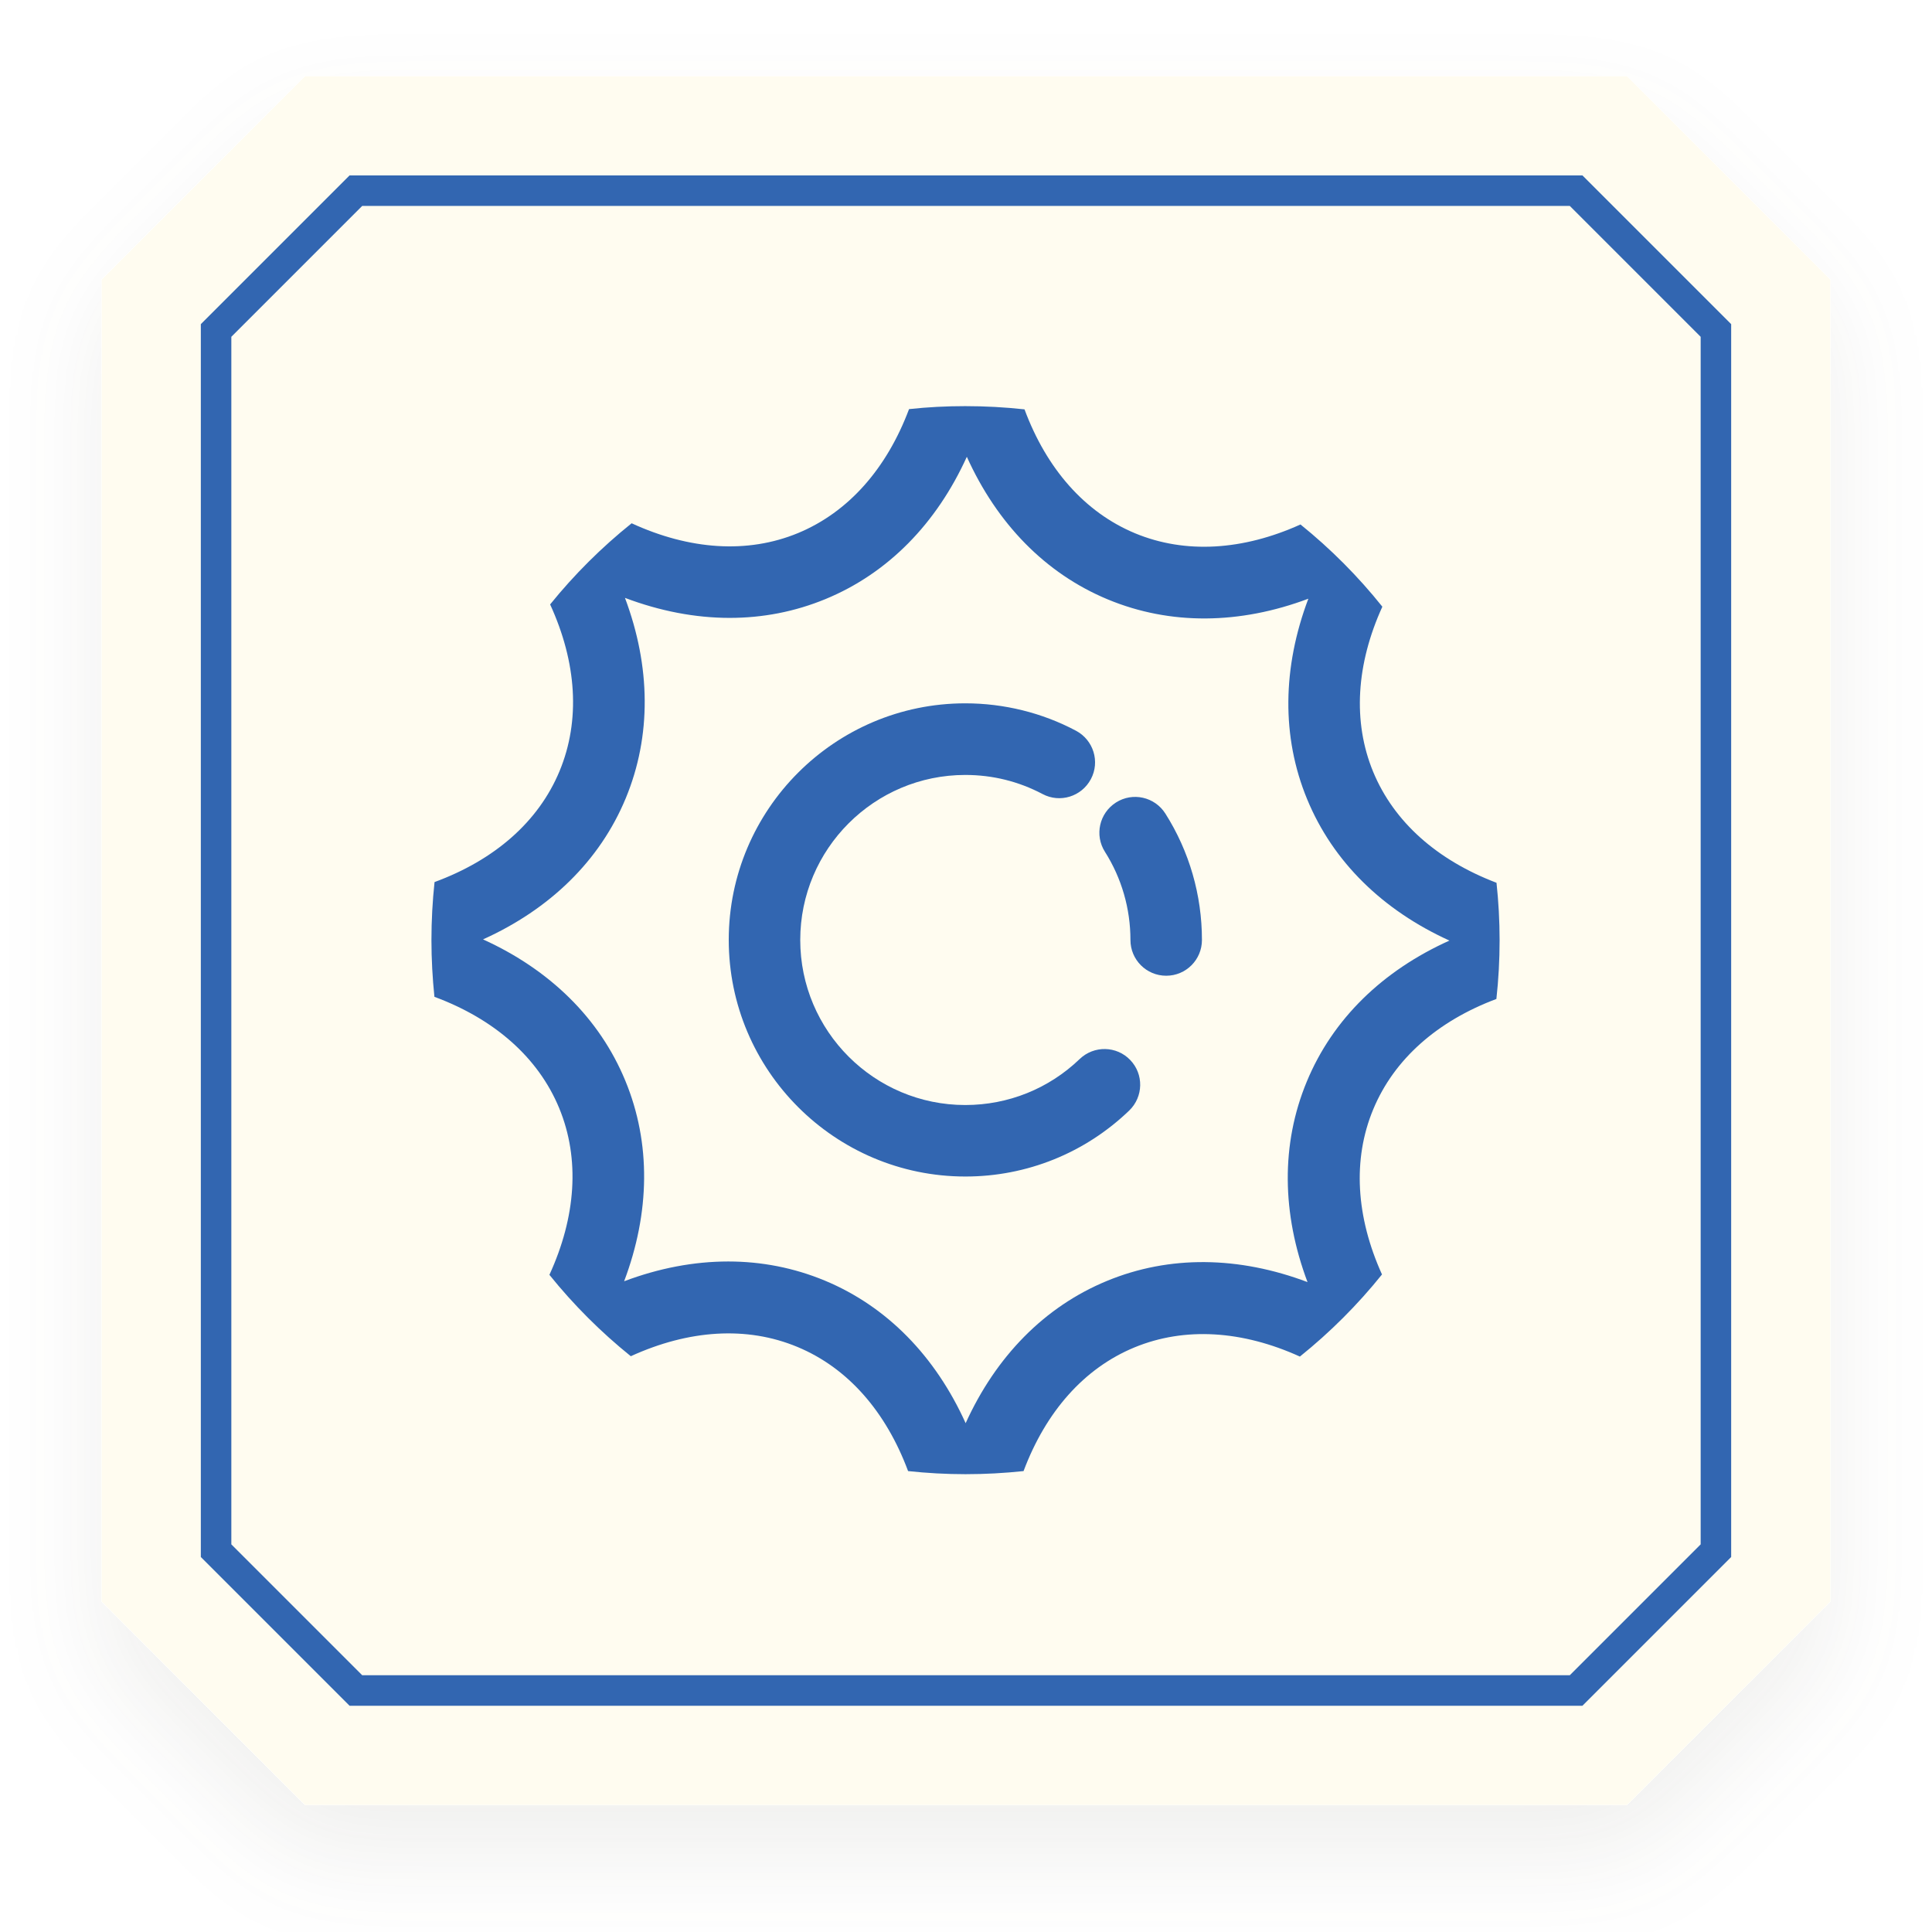
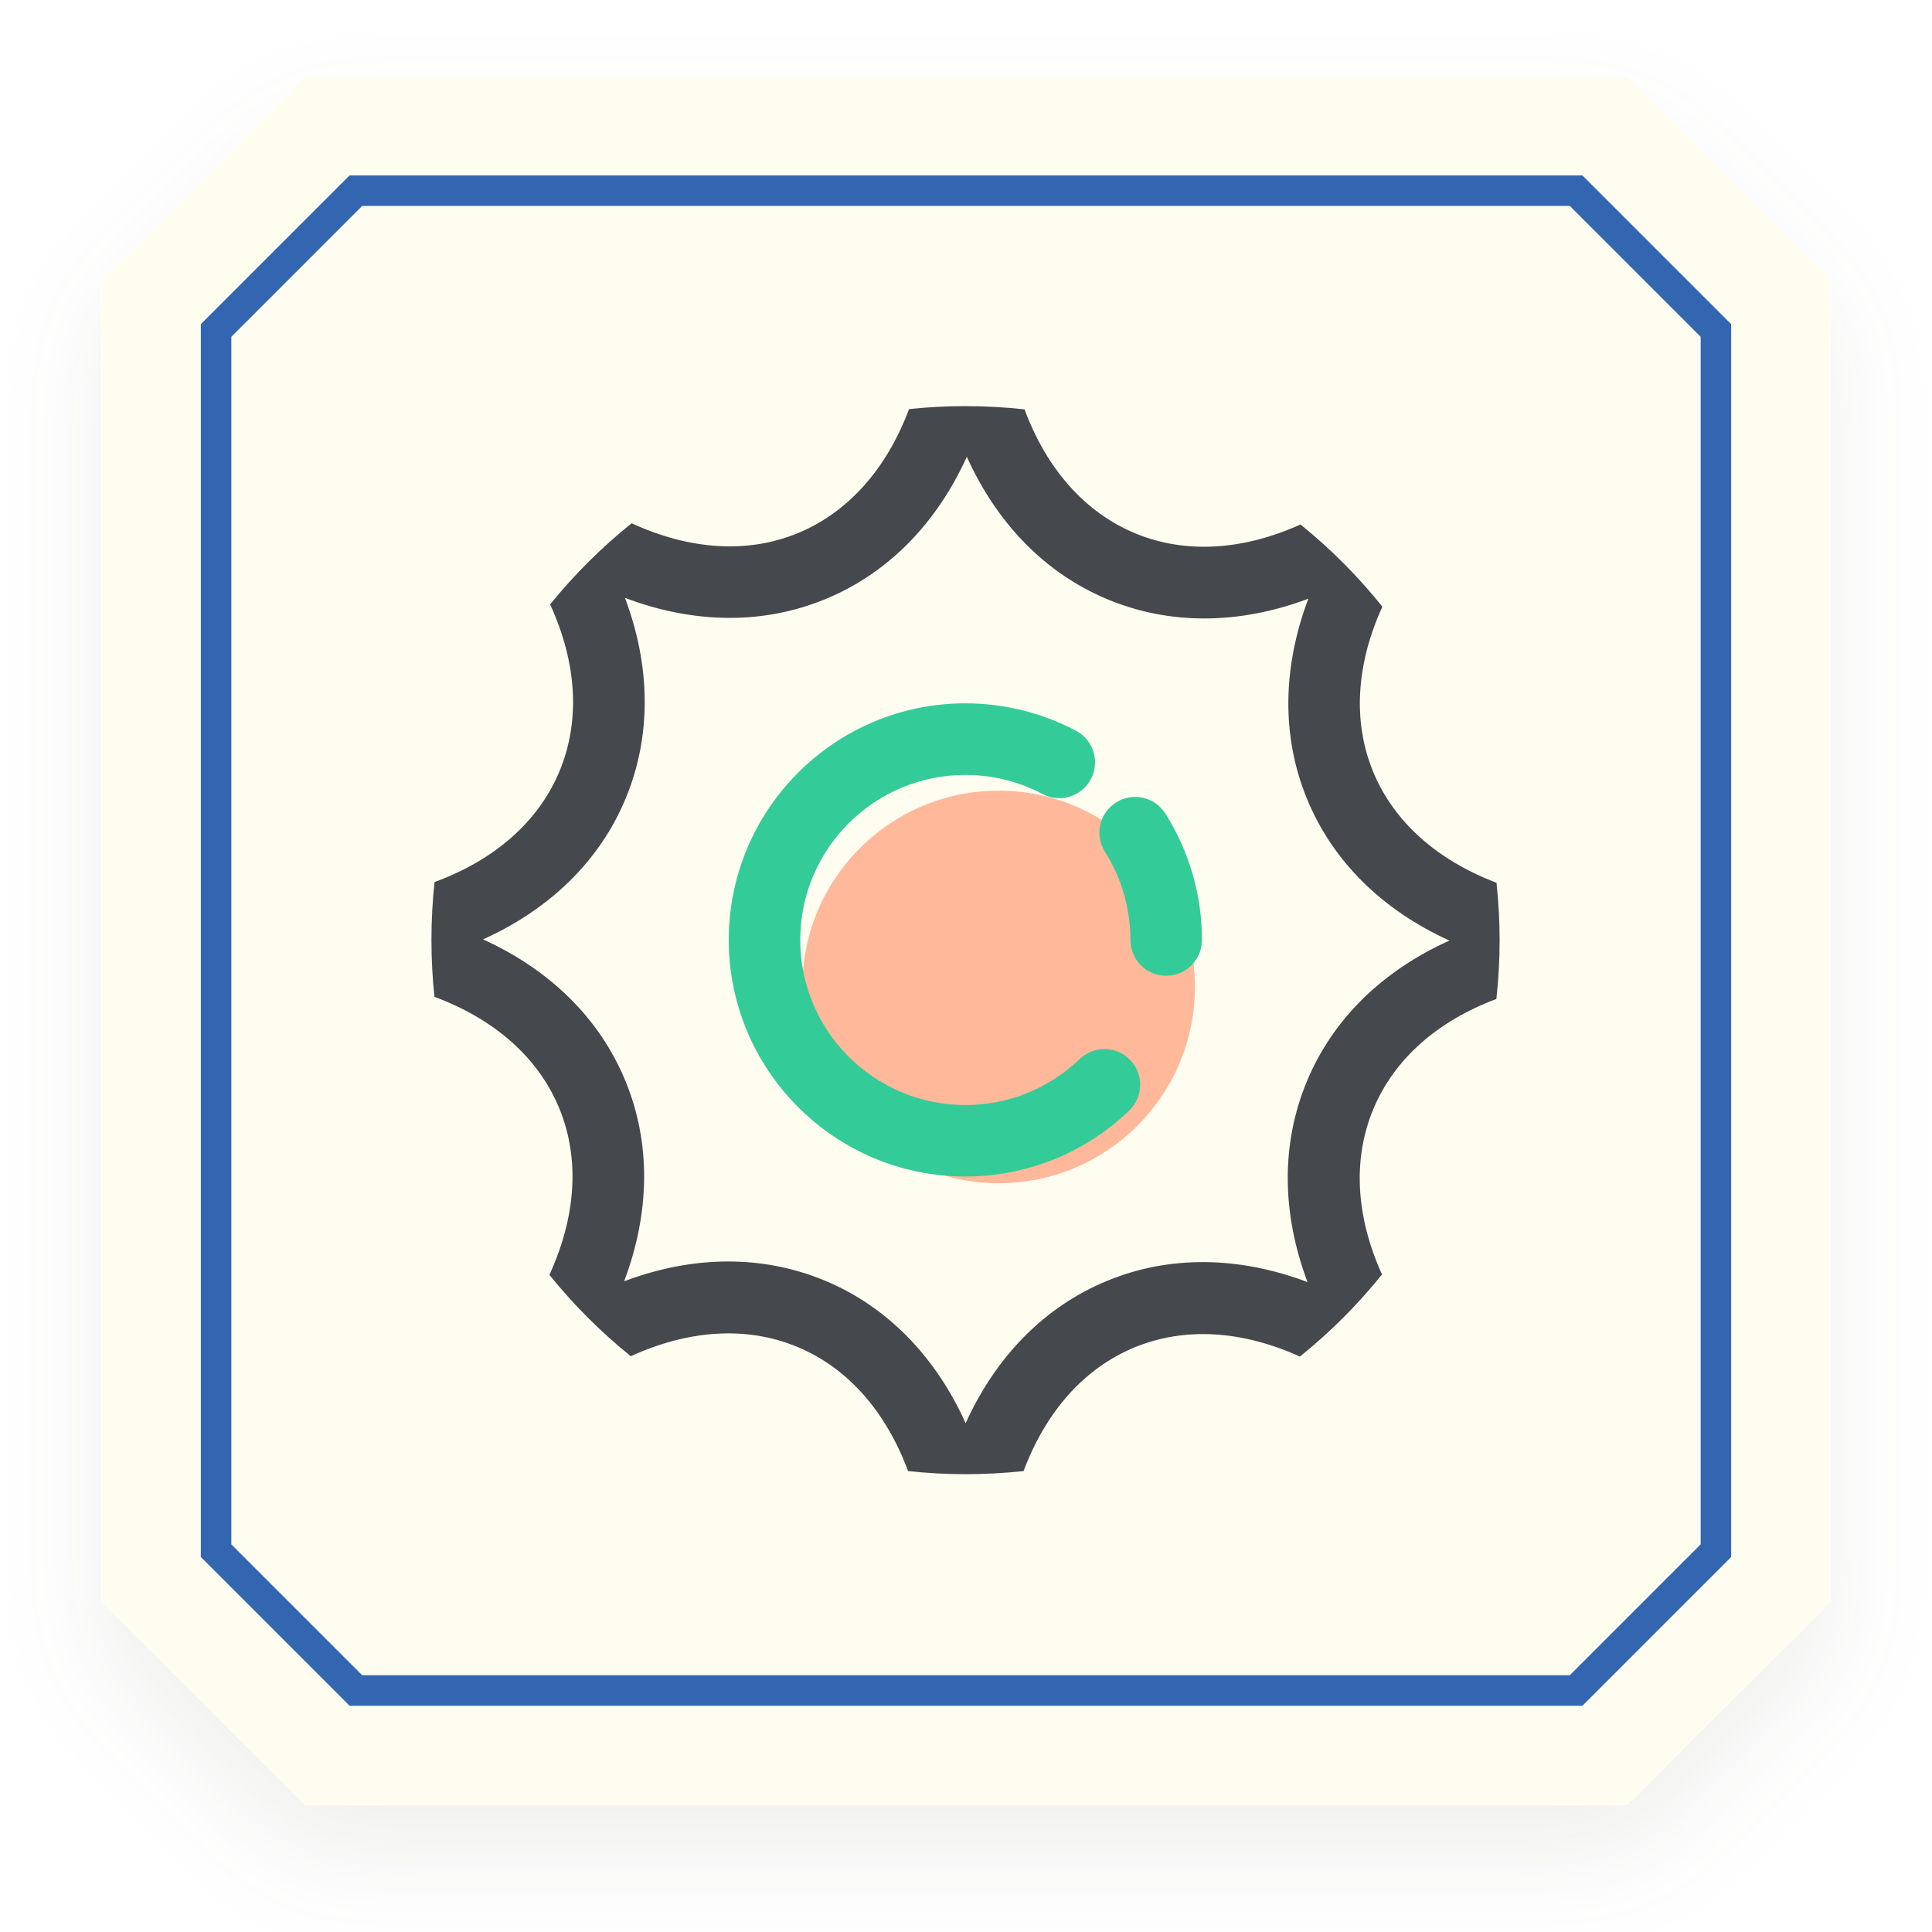
<svg xmlns="http://www.w3.org/2000/svg" width="76" height="76" viewBox="0 0 76 76" fill="none">
  <g filter="url(#shadow_normal_76)">
    <path d="M12 3H64L72 11V63L64 71H12L4 63V11L12 3Z" fill="#FFFCF0" />
  </g>
  <path d="M14 7.5H62L67.5 13V61L62 66.5H14L8.5 61V13L14 7.5Z" stroke="#3266B1" stroke-width="1.2" />
  <g transform="translate(14, 13) scale(0.046875)">
-     <path d="M853.7 370.4c-17.4-42.2-14.2-90.5 7.7-138.6a448.25 448.25 0 0 0-68.7-69c-48.2 21.8-96.6 24.9-138.8 7.4-42.3-17.6-74.3-54.2-92.8-104-16.4-1.8-33-2.7-49.8-2.7-15.9 0-31.6 0.8-47.1 2.5-18.7 49.8-50.7 86.4-93.1 104-42.5 17.6-91.2 14.1-139.7-8.2-25.2 20.2-48.1 43-68.4 68.1 22.3 48.6 25.6 97.3 7.9 139.9-17.7 42.6-54.6 74.6-104.9 93.1-1.7 16-2.6 32.3-2.6 48.7 0 16.1 0.9 32 2.5 47.6 50.2 18.6 87.1 50.8 104.7 93.4 17.6 42.6 14.1 91.3-8.2 139.9 20.2 25.1 43.1 48 68.3 68.3 48.6-22.2 97.3-25.5 139.8-7.8 42.4 17.6 74.3 54.3 92.9 104.2 15.8 1.7 31.9 2.6 48.2 2.6 16.5 0 32.7-0.9 48.7-2.6 18.7-49.8 50.7-86.3 93.1-103.8 42.2-17.4 90.6-14.2 138.8 7.7 25.4-20.4 48.5-43.5 68.9-68.9-21.8-48.2-24.9-96.5-7.3-138.7 17.5-42.1 53.9-74 103.3-92.5 1.8-16.2 2.7-32.7 2.7-49.3 0-16.3-0.9-32.4-2.6-48.2-49.8-19-86-50.9-103.5-93.1zM798 630.3c-21.8 52.5-21 110.8 0.6 168.3-57.5-21.7-115.8-22.7-168.3-1-52.6 21.7-93.2 63.5-118.6 119.4-25.3-56-65.8-97.9-118.3-119.7-25.8-10.7-53.1-16-80.9-16-28.8 0-58.2 5.6-87.4 16.6 21.7-57.5 22.7-115.8 1-168.3-21.7-52.6-63.5-93.2-119.4-118.6 56-25.3 97.9-65.8 119.7-118.3 21.8-52.5 21-110.8-0.6-168.3 29.4 11.1 59 16.8 87.9 16.8 27.7 0 54.7-5.2 80.4-15.8 52.6-21.7 93.2-63.5 118.6-119.4 25.3 56 65.8 97.9 118.3 119.7 52.5 21.8 110.8 21 168.3-0.6-21.7 57.5-22.7 115.8-1 168.3C820 446 861.8 486.6 917.7 512c-56 25.2-97.9 65.7-119.7 118.3z" fill="#3266B1" />
-     <path d="M539.4 550.9m-164.7 0a164.7 164.7 0 1 0 329.4 0 164.7 164.7 0 1 0-329.4 0Z" fill="#FFFCF0" />
-     <path d="M679.3 405.4c-8.9-14-27.4-18.2-41.4-9.3-14 8.9-18.2 27.4-9.3 41.4 14 22.1 21.4 47.7 21.4 74 0 16.6 13.4 30 30 30s30-13.4 30-30c0-37.7-10.6-74.4-30.7-106.1z" fill="#3266B1" />
-     <path d="M607.4 611.4c-25.9 24.9-60 38.6-96 38.6-76.4 0-138.5-62.1-138.5-138.5S435 373 511.4 373c22.9 0 44.7 5.4 64.8 16 14.6 7.8 32.8 2.2 40.6-12.5 7.8-14.6 2.2-32.8-12.5-40.6-28.4-15.1-60.5-23-92.9-23-109.5 0-198.5 89.1-198.5 198.5C312.9 620.9 402 710 511.5 710c51.5 0 100.4-19.7 137.5-55.4 11.9-11.5 12.3-30.5 0.8-42.4-11.4-11.9-30.4-12.3-42.4-0.8z" fill="#3266B1" />
+     <path d="M539.4 550.9m-164.7 0a164.7 164.7 0 1 0 329.4 0 164.7 164.7 0 1 0-329.4 0Z" fill="#FFB89A" />
+     <path d="M679.3 405.4c-8.9-14-27.4-18.2-41.4-9.3-14 8.9-18.2 27.4-9.3 41.4 14 22.1 21.4 47.7 21.4 74 0 16.6 13.4 30 30 30s30-13.4 30-30c0-37.7-10.6-74.4-30.7-106.1z" fill="#33CC99" />
+     <path d="M607.4 611.4c-25.9 24.9-60 38.6-96 38.6-76.4 0-138.5-62.1-138.5-138.5S435 373 511.4 373c22.9 0 44.7 5.4 64.8 16 14.6 7.8 32.8 2.2 40.6-12.5 7.8-14.6 2.2-32.8-12.5-40.6-28.4-15.1-60.5-23-92.9-23-109.5 0-198.5 89.1-198.5 198.5C312.9 620.9 402 710 511.5 710c51.5 0 100.4-19.7 137.5-55.4 11.9-11.5 12.3-30.5 0.8-42.4-11.4-11.9-30.4-12.3-42.4-0.8z" fill="#33CC99" />
+     <path d="M853.7 370.4c-17.4-42.2-14.2-90.5 7.7-138.6a448.25 448.25 0 0 0-68.7-69c-48.2 21.8-96.6 24.9-138.8 7.4-42.3-17.6-74.3-54.2-92.8-104-16.4-1.8-33-2.7-49.8-2.7-15.9 0-31.6 0.8-47.1 2.5-18.7 49.8-50.7 86.4-93.1 104-42.5 17.6-91.2 14.1-139.7-8.2-25.2 20.2-48.1 43-68.4 68.1 22.3 48.6 25.6 97.3 7.9 139.9-17.7 42.6-54.6 74.6-104.9 93.1-1.7 16-2.6 32.3-2.6 48.7 0 16.1 0.9 32 2.5 47.6 50.2 18.6 87.1 50.8 104.7 93.4 17.6 42.6 14.1 91.3-8.2 139.9 20.2 25.1 43.1 48 68.3 68.3 48.6-22.2 97.3-25.5 139.8-7.8 42.4 17.6 74.3 54.3 92.9 104.2 15.8 1.7 31.9 2.6 48.2 2.6 16.5 0 32.7-0.9 48.7-2.6 18.7-49.8 50.7-86.3 93.1-103.8 42.2-17.4 90.6-14.2 138.8 7.7 25.4-20.4 48.5-43.5 68.9-68.9-21.8-48.2-24.9-96.5-7.3-138.7 17.5-42.1 53.9-74 103.3-92.5 1.8-16.2 2.7-32.7 2.7-49.3 0-16.3-0.9-32.4-2.6-48.2-49.8-19-86-50.9-103.5-93.1zM798 630.3c-21.8 52.5-21 110.8 0.6 168.3-57.5-21.7-115.8-22.7-168.3-1-52.6 21.7-93.2 63.5-118.6 119.4-25.3-56-65.8-97.9-118.3-119.7-25.8-10.7-53.1-16-80.9-16-28.8 0-58.2 5.6-87.4 16.6 21.7-57.5 22.7-115.8 1-168.3-21.7-52.6-63.5-93.2-119.4-118.6 56-25.3 97.9-65.8 119.7-118.3 21.8-52.5 21-110.8-0.6-168.3 29.4 11.1 59 16.8 87.9 16.8 27.7 0 54.7-5.2 80.4-15.8 52.6-21.7 93.2-63.5 118.6-119.4 25.3 56 65.8 97.9 118.3 119.7 52.5 21.8 110.8 21 168.3-0.6-21.7 57.5-22.7 115.8-1 168.3C820 446 861.8 486.6 917.7 512c-56 25.2-97.9 65.7-119.7 118.3z" fill="#45484C" />
  </g>
  <defs>
    <filter id="shadow_normal_76" x="0" y="0" width="76" height="76" filterUnits="userSpaceOnUse" color-interpolation-filters="sRGB">
      <feFlood flood-opacity="0" result="BackgroundImageFix" />
      <feColorMatrix in="SourceAlpha" type="matrix" values="0 0 0 0 0 0 0 0 0 0 0 0 0 0 0 0 0 0 127 0" result="hardAlpha" />
      <feOffset dy="2" />
      <feGaussianBlur stdDeviation="2" />
      <feComposite in2="hardAlpha" operator="out" />
      <feColorMatrix type="matrix" values="0 0 0 0 0.271 0 0 0 0 0.263 0 0 0 0 0.192 0 0 0 0.08 0" />
      <feBlend mode="normal" in2="BackgroundImageFix" result="effect1_dropShadow" />
      <feBlend mode="normal" in="SourceGraphic" in2="effect1_dropShadow" result="shape" />
    </filter>
  </defs>
</svg>
